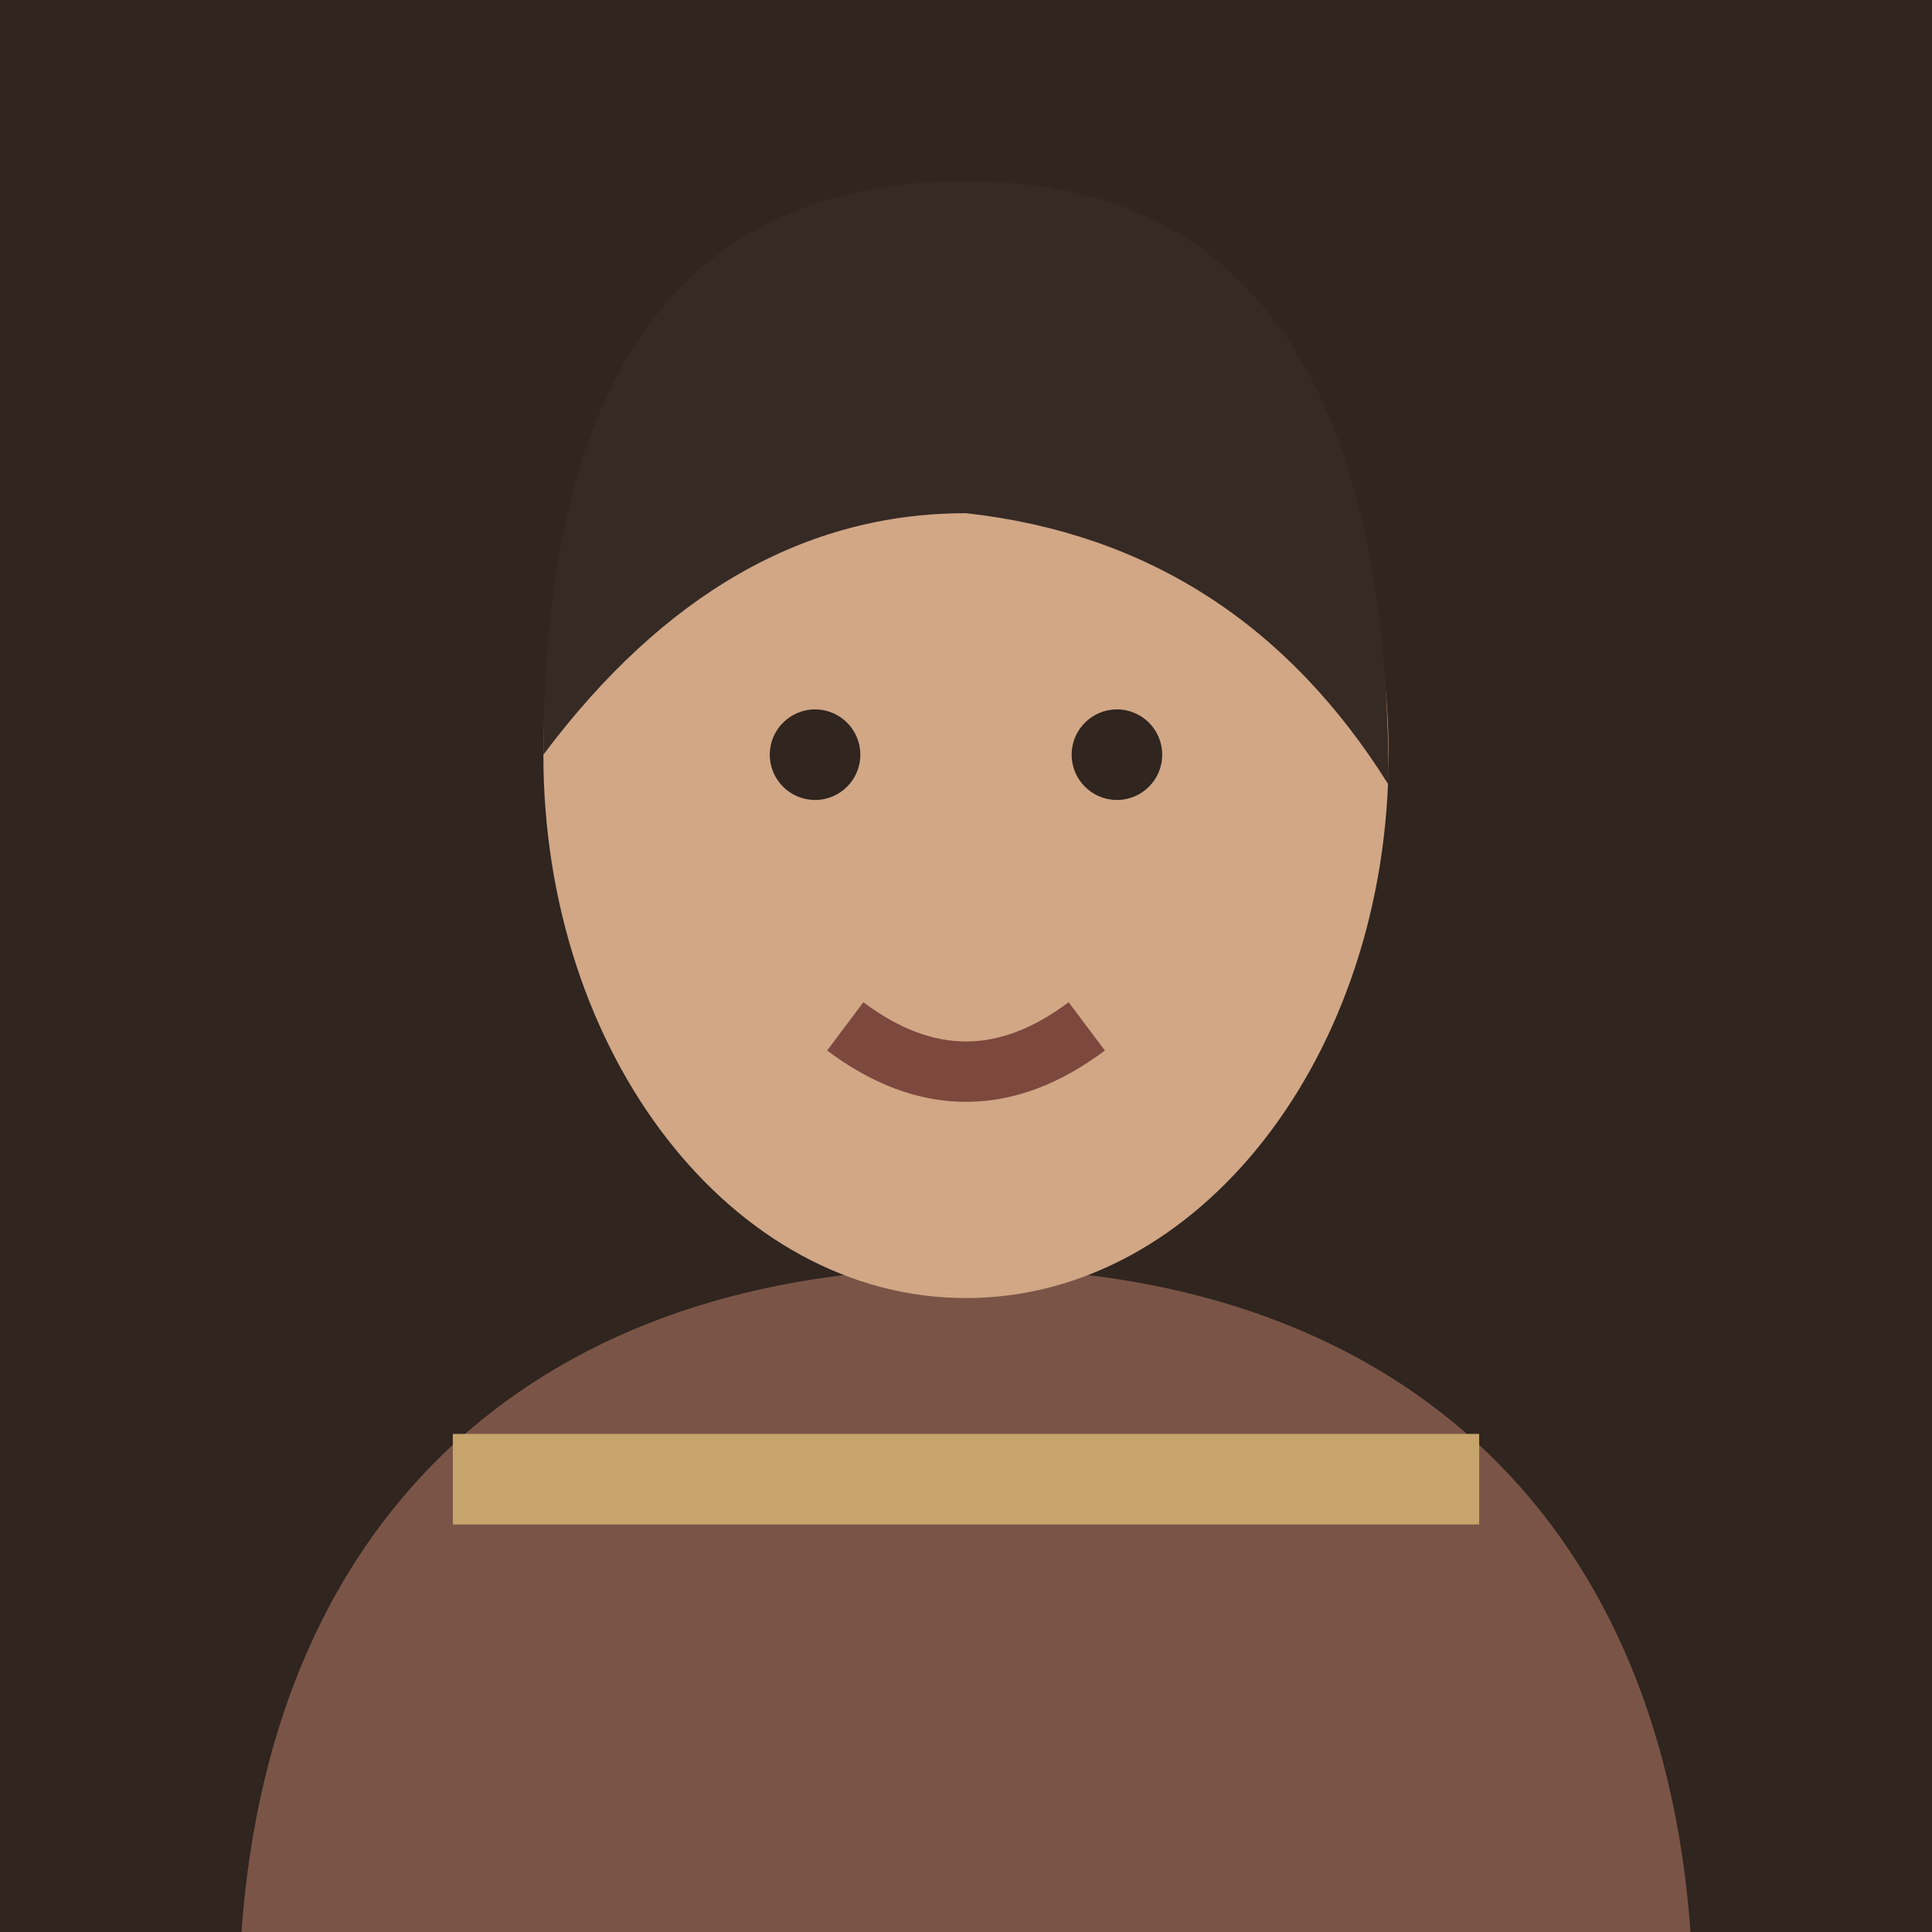
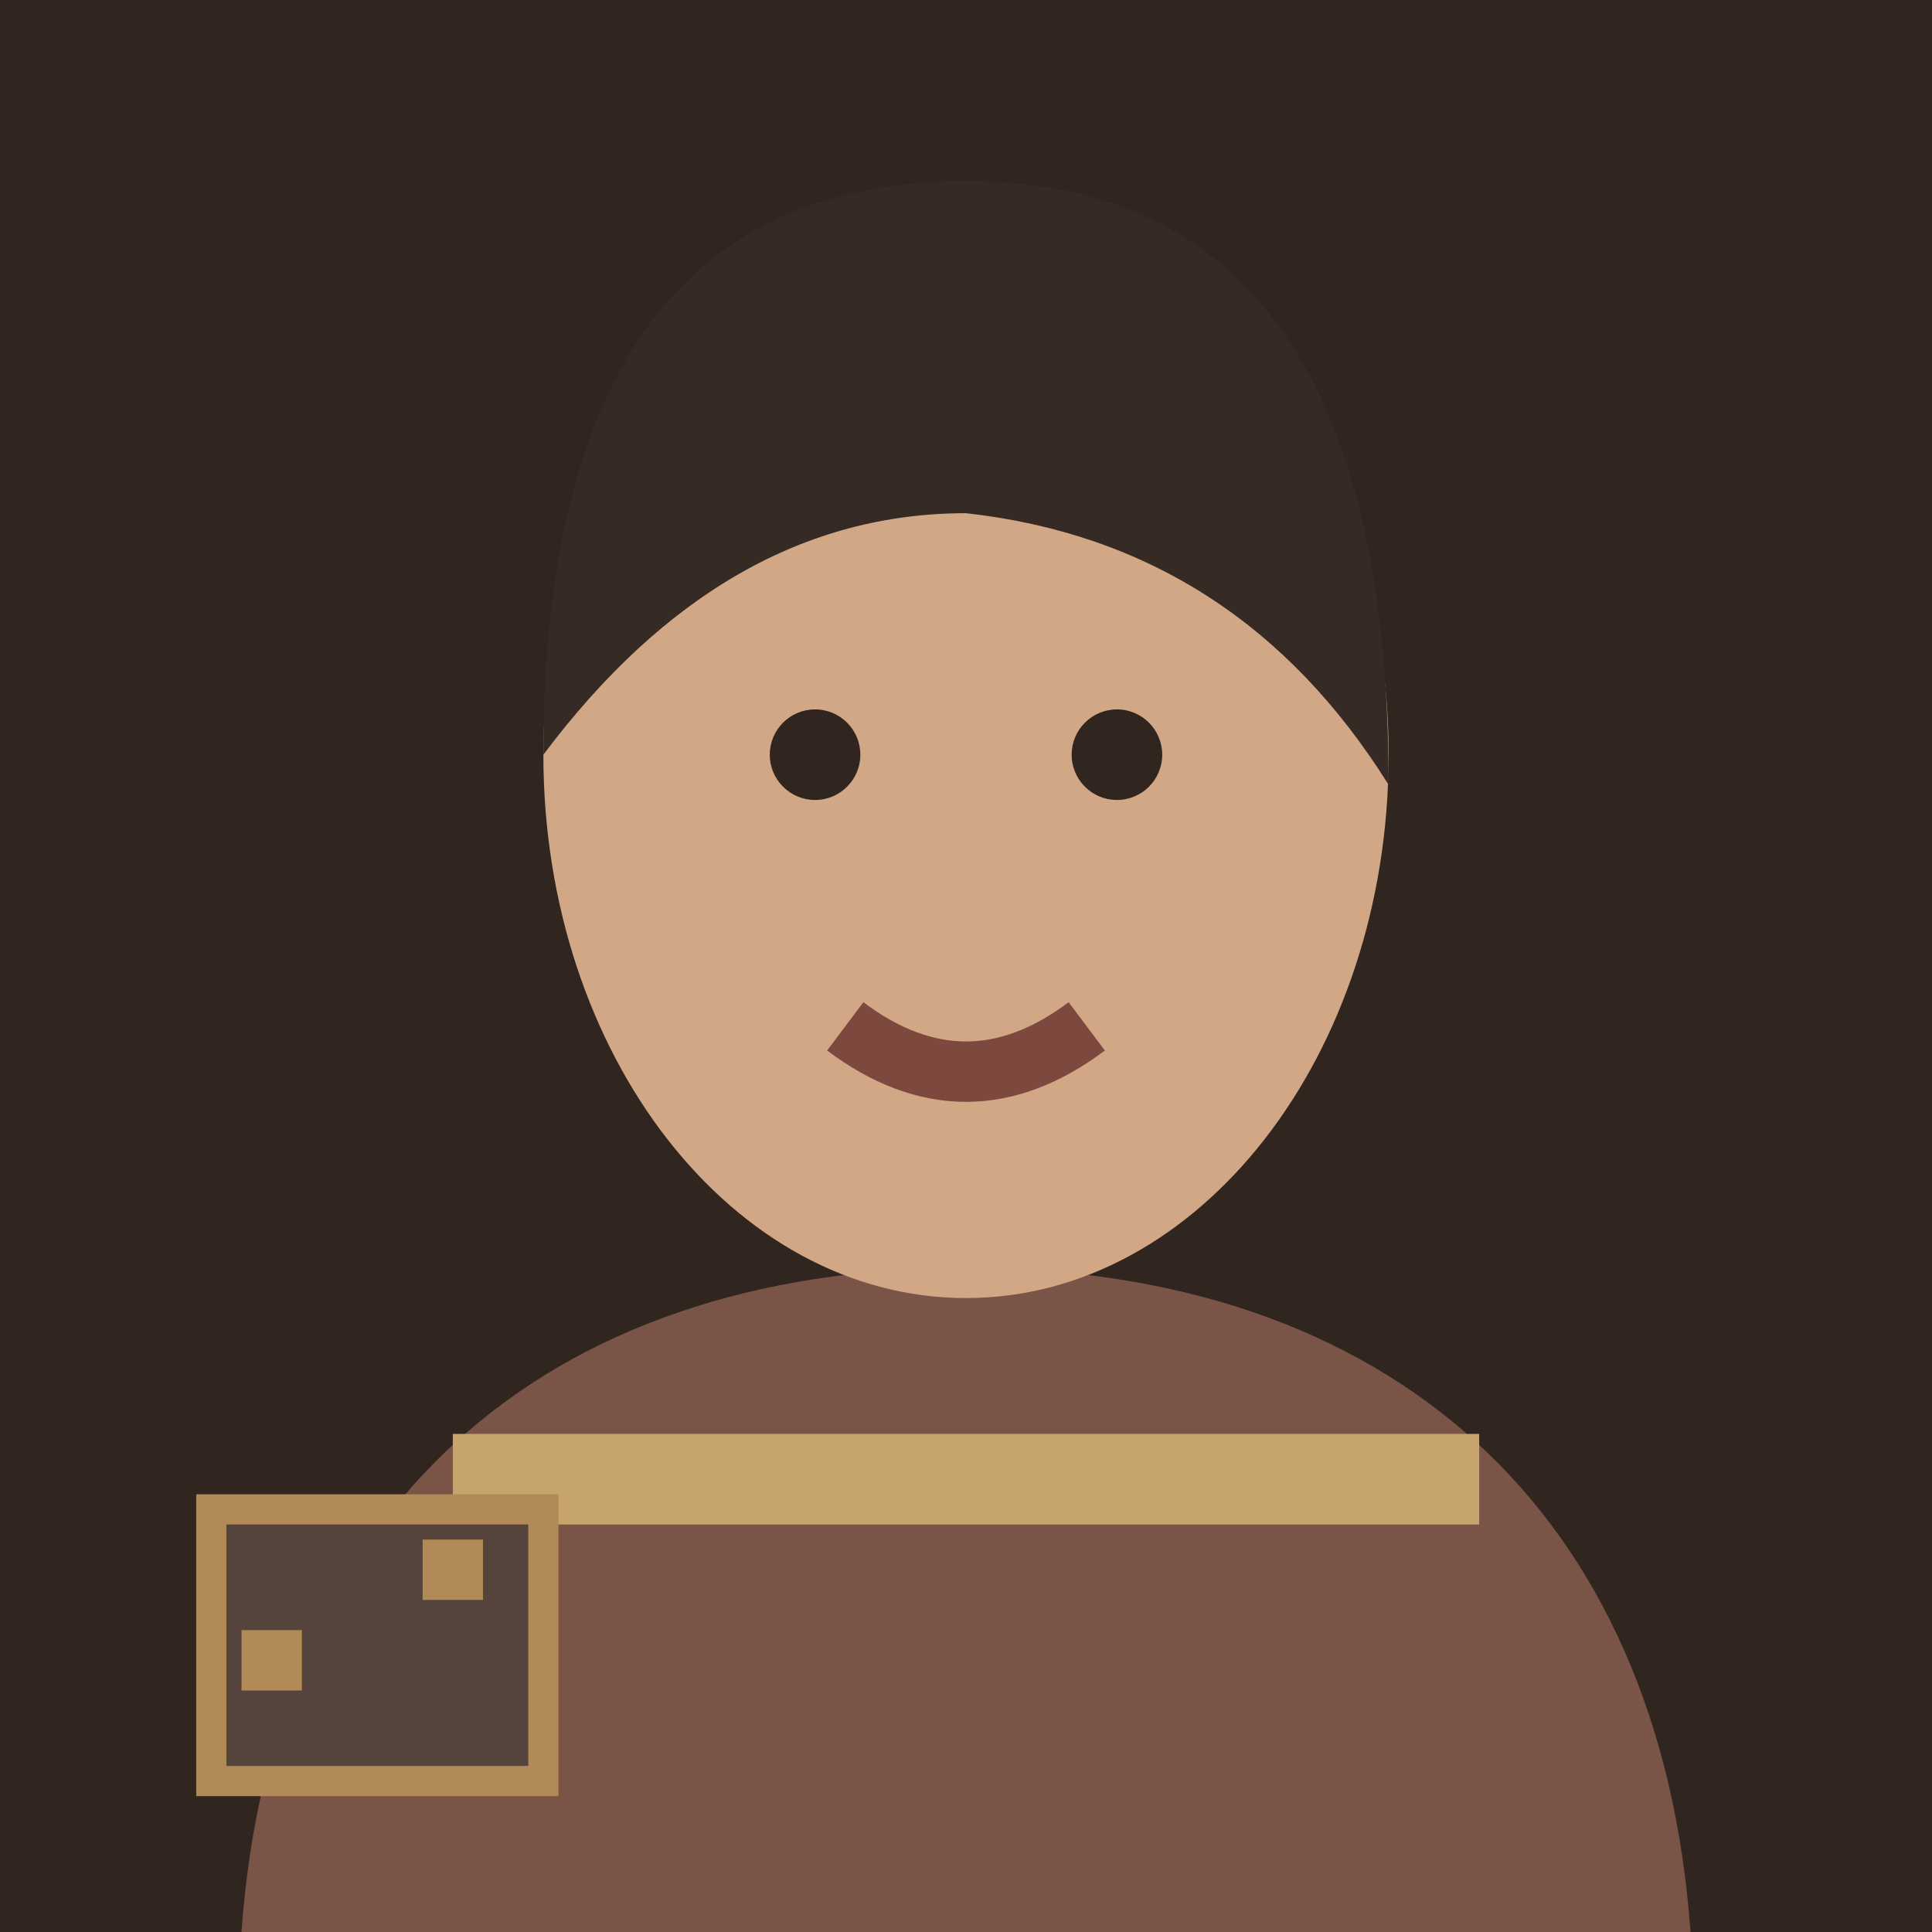
- <svg xmlns="http://www.w3.org/2000/svg" viewBox="0 0 64 64">
+ <svg xmlns="http://www.w3.org/2000/svg" viewBox="0 0 64 64" width="64" height="64">
  <rect width="64" height="64" fill="#30251f" />
  <path d="M8 64c1-14 10-22 24-22s23 8 24 22" fill="#7a5547" />
  <ellipse cx="32" cy="25" rx="14" ry="18" fill="#d1a786" />
  <path d="M18 25q0-19 14-19t14 20q-5-8-14-9-8 0-14 8" fill="#362a24" />
  <circle cx="27" cy="25" r="1.5" fill="#30251f" />
  <circle cx="37" cy="25" r="1.5" fill="#30251f" />
  <path d="M28 34q4 3 8 0" fill="none" stroke="#7d483d" stroke-width="2" />
  <path d="M15 49h34" stroke="#c6a46c" stroke-width="3" />
+   <g aria-label="서점과 독서 모임을 오가며 공부하는 학생">
+     <path d="M7 50h11v9H7z" fill="#55443b" stroke="#b18a57" stroke-width="1" />
+     <rect x="14" y="51" width="2" height="2" fill="#b18a57" />
+     <rect x="8" y="54" width="2" height="2" fill="#b18a57" />
+   </g>
</svg>
